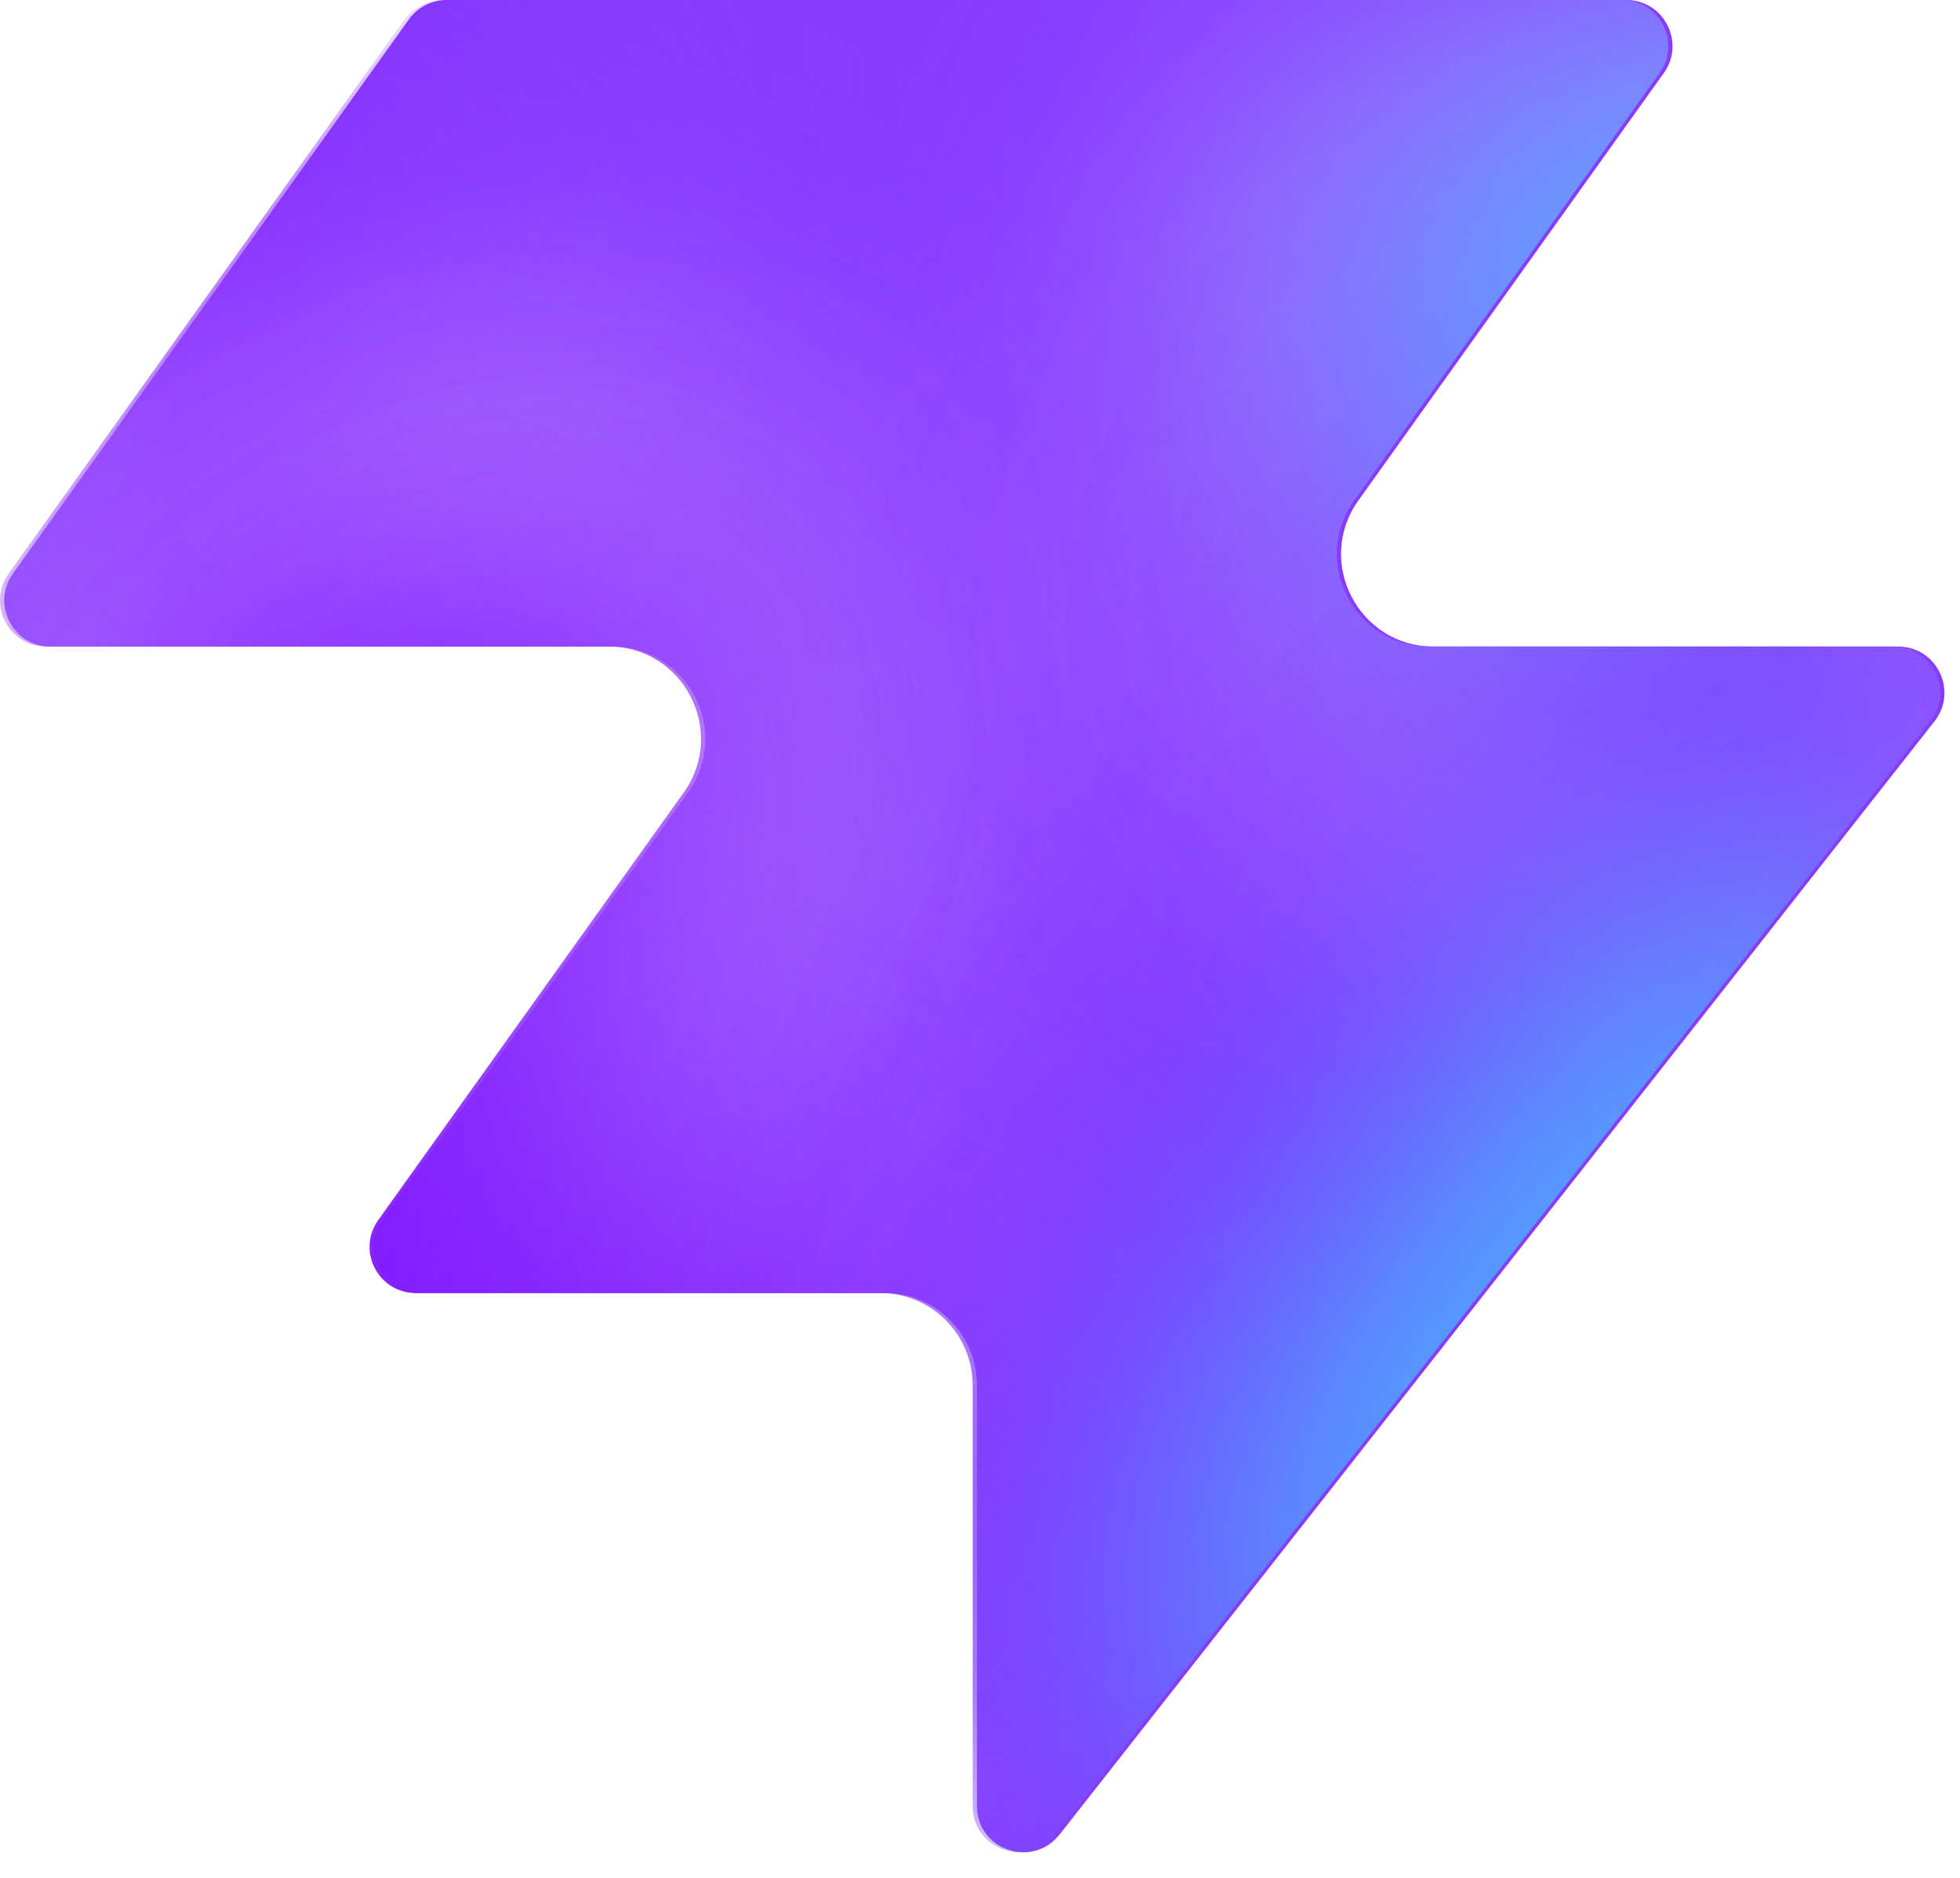
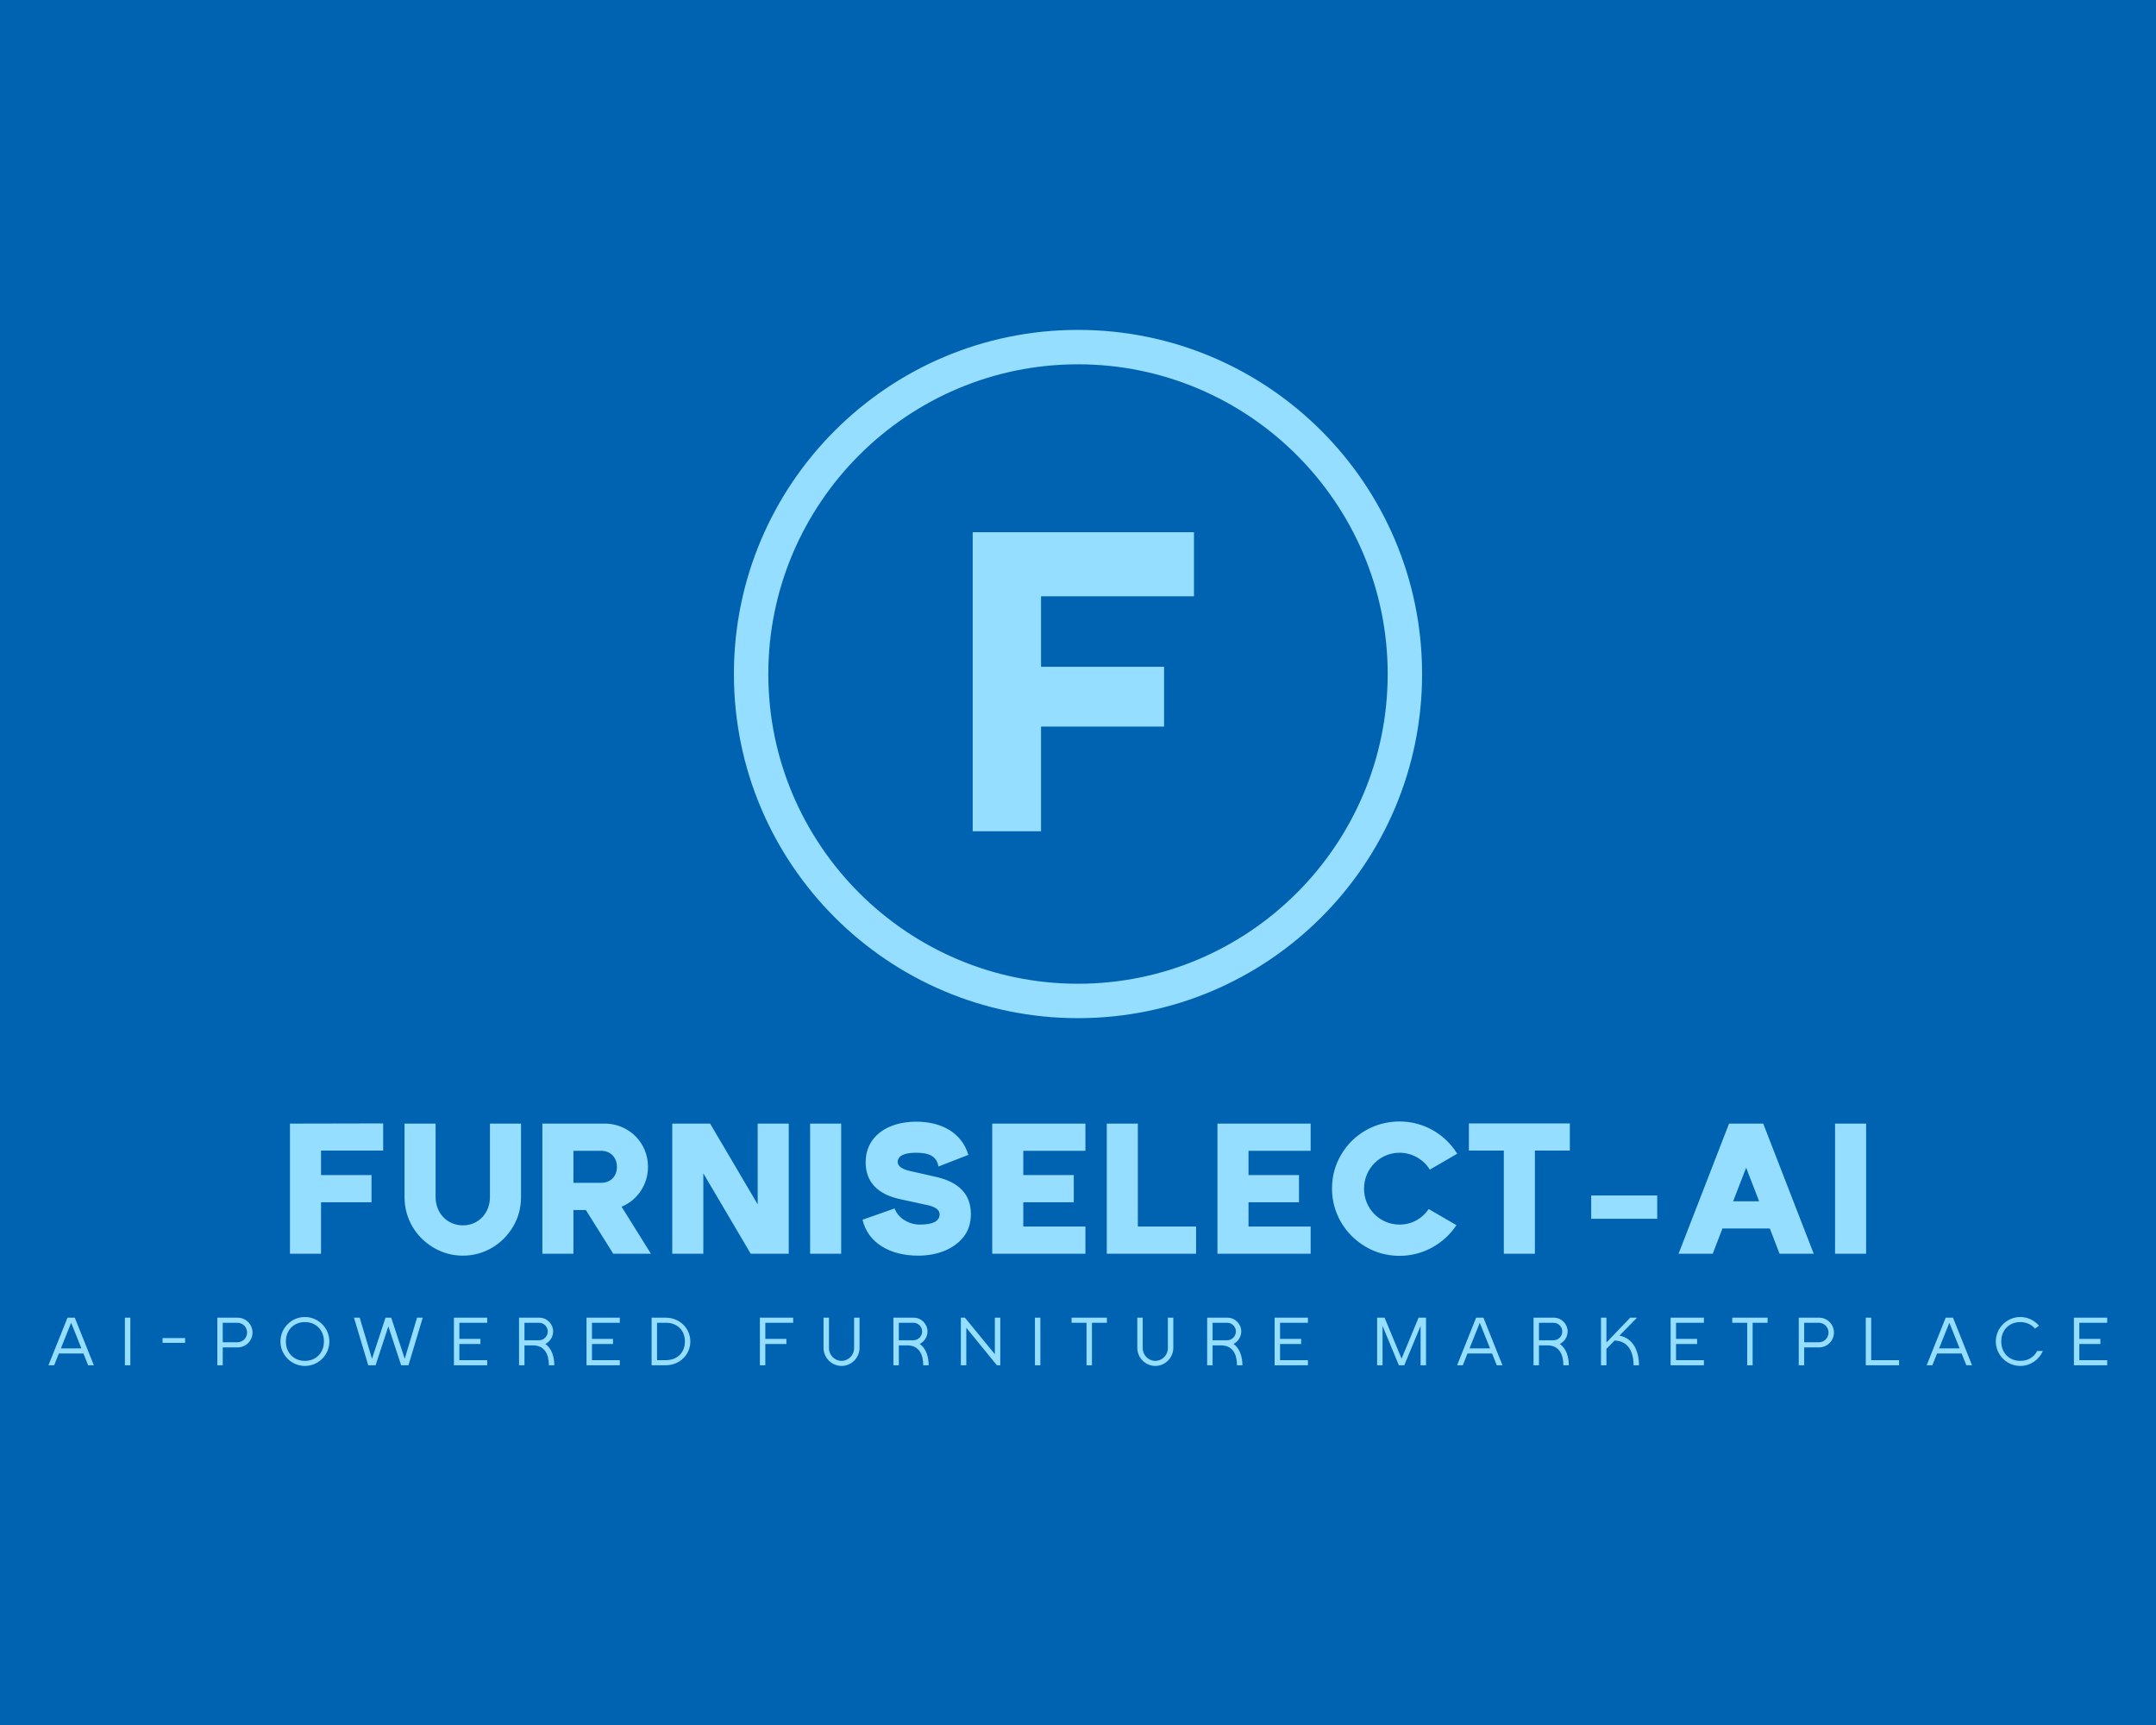
- <svg xmlns="http://www.w3.org/2000/svg" width="48" height="46" fill="none" viewBox="0 0 48 46">
-   <path fill="#863bff" d="M25.946 44.938c-.664.845-2.021.375-2.021-.698V33.937a2.26 2.26 0 0 0-2.262-2.262H10.287c-.92 0-1.456-1.04-.92-1.788l7.48-10.471c1.07-1.497 0-3.578-1.842-3.578H1.237c-.92 0-1.456-1.04-.92-1.788L10.013.474c.214-.297.556-.474.92-.474h28.894c.92 0 1.456 1.04.92 1.788l-7.48 10.471c-1.07 1.498 0 3.579 1.842 3.579h11.377c.943 0 1.473 1.088.89 1.83L25.947 44.94z" style="fill:#863bff;fill:color(display-p3 .525 .23 1);fill-opacity:1" />
-   <mask id="a" width="48" height="46" x="0" y="0" maskUnits="userSpaceOnUse" style="mask-type:alpha">
-     <path fill="#000" d="M25.842 44.938c-.664.844-2.021.375-2.021-.698V33.937a2.26 2.26 0 0 0-2.262-2.262H10.183c-.92 0-1.456-1.04-.92-1.788l7.48-10.471c1.07-1.498 0-3.579-1.842-3.579H1.133c-.92 0-1.456-1.04-.92-1.787L9.91.473c.214-.297.556-.474.92-.474h28.894c.92 0 1.456 1.04.92 1.788l-7.48 10.471c-1.07 1.498 0 3.578 1.842 3.578h11.377c.943 0 1.473 1.088.89 1.832L25.843 44.94z" style="fill:#000;fill-opacity:1" />
-   </mask>
-   <g mask="url(#a)">
-     <g filter="url(#b)">
-       <ellipse cx="5.508" cy="14.704" fill="#ede6ff" rx="5.508" ry="14.704" style="fill:#ede6ff;fill:color(display-p3 .927 .903 1);fill-opacity:1" transform="matrix(.00324 1 1 -.00324 -4.47 31.516)" />
-     </g>
-     <g filter="url(#c)">
-       <ellipse cx="10.399" cy="29.851" fill="#ede6ff" rx="10.399" ry="29.851" style="fill:#ede6ff;fill:color(display-p3 .927 .903 1);fill-opacity:1" transform="matrix(.00324 1 1 -.00324 -39.328 7.883)" />
-     </g>
-     <g filter="url(#d)">
-       <ellipse cx="5.508" cy="30.487" fill="#7e14ff" rx="5.508" ry="30.487" style="fill:#7e14ff;fill:color(display-p3 .492 .077 1);fill-opacity:1" transform="rotate(89.814 -25.913 -14.639)scale(1 -1)" />
-     </g>
-     <g filter="url(#e)">
-       <ellipse cx="5.508" cy="30.599" fill="#7e14ff" rx="5.508" ry="30.599" style="fill:#7e14ff;fill:color(display-p3 .492 .077 1);fill-opacity:1" transform="rotate(89.814 -32.644 -3.334)scale(1 -1)" />
-     </g>
-     <g filter="url(#f)">
-       <ellipse cx="5.508" cy="30.599" fill="#7e14ff" rx="5.508" ry="30.599" style="fill:#7e14ff;fill:color(display-p3 .492 .077 1);fill-opacity:1" transform="matrix(.00324 1 1 -.00324 -34.34 30.47)" />
-     </g>
-     <g filter="url(#g)">
-       <ellipse cx="14.072" cy="22.078" fill="#ede6ff" rx="14.072" ry="22.078" style="fill:#ede6ff;fill:color(display-p3 .927 .903 1);fill-opacity:1" transform="rotate(93.35 24.506 48.493)scale(-1 1)" />
-     </g>
-     <g filter="url(#h)">
-       <ellipse cx="3.47" cy="21.501" fill="#7e14ff" rx="3.47" ry="21.501" style="fill:#7e14ff;fill:color(display-p3 .492 .077 1);fill-opacity:1" transform="rotate(89.009 28.708 47.59)scale(-1 1)" />
-     </g>
-     <g filter="url(#i)">
-       <ellipse cx="3.47" cy="21.501" fill="#7e14ff" rx="3.47" ry="21.501" style="fill:#7e14ff;fill:color(display-p3 .492 .077 1);fill-opacity:1" transform="rotate(89.009 28.708 47.59)scale(-1 1)" />
-     </g>
-     <g filter="url(#j)">
-       <ellipse cx=".387" cy="8.972" fill="#7e14ff" rx="4.407" ry="29.108" style="fill:#7e14ff;fill:color(display-p3 .492 .077 1);fill-opacity:1" transform="rotate(39.51 .387 8.972)" />
-     </g>
-     <g filter="url(#k)">
-       <ellipse cx="47.523" cy="-6.092" fill="#7e14ff" rx="4.407" ry="29.108" style="fill:#7e14ff;fill:color(display-p3 .492 .077 1);fill-opacity:1" transform="rotate(37.892 47.523 -6.092)" />
-     </g>
-     <g filter="url(#l)">
-       <ellipse cx="41.412" cy="6.333" fill="#47bfff" rx="5.971" ry="9.665" style="fill:#47bfff;fill:color(display-p3 .28 .748 1);fill-opacity:1" transform="rotate(37.892 41.412 6.333)" />
-     </g>
-     <g filter="url(#m)">
-       <ellipse cx="-1.879" cy="38.332" fill="#7e14ff" rx="4.407" ry="29.108" style="fill:#7e14ff;fill:color(display-p3 .492 .077 1);fill-opacity:1" transform="rotate(37.892 -1.88 38.332)" />
-     </g>
-     <g filter="url(#n)">
-       <ellipse cx="-1.879" cy="38.332" fill="#7e14ff" rx="4.407" ry="29.108" style="fill:#7e14ff;fill:color(display-p3 .492 .077 1);fill-opacity:1" transform="rotate(37.892 -1.88 38.332)" />
-     </g>
-     <g filter="url(#o)">
-       <ellipse cx="35.651" cy="29.907" fill="#7e14ff" rx="4.407" ry="29.108" style="fill:#7e14ff;fill:color(display-p3 .492 .077 1);fill-opacity:1" transform="rotate(37.892 35.651 29.907)" />
-     </g>
-     <g filter="url(#p)">
-       <ellipse cx="38.418" cy="32.4" fill="#47bfff" rx="5.971" ry="15.297" style="fill:#47bfff;fill:color(display-p3 .28 .748 1);fill-opacity:1" transform="rotate(37.892 38.418 32.4)" />
+ <svg xmlns="http://www.w3.org/2000/svg" version="1.1" width="1280" height="1024" viewBox="0 0 1280 1024" xml:space="preserve">
+   <defs>
+ </defs>
+   <g transform="matrix(1 0 0 1 640 512)" id="background-logo">
+     <rect style="stroke: none; stroke-width: 0; stroke-dasharray: none; stroke-linecap: butt; stroke-dashoffset: 0; stroke-linejoin: miter; stroke-miterlimit: 4; fill: rgb(0,99,178); fill-rule: nonzero; opacity: 1;" paint-order="stroke" x="-640" y="-512" rx="0" ry="0" width="1280" height="1024" />
+   </g>
+   <g transform="matrix(1.921154 0 0 1.921154 640 400.1173)" id="logo-logo">
+     <g style="" paint-order="stroke">
+       <g transform="matrix(1.063352 0 0 1.063352 0 0)">
+         <g style="" paint-order="stroke">
+           <g transform="matrix(1 0 0 1 0 0)">
+             <path style="stroke: none; stroke-width: 1; stroke-dasharray: none; stroke-linecap: butt; stroke-dashoffset: 0; stroke-linejoin: miter; stroke-miterlimit: 4; fill: rgb(150,222,255); fill-rule: nonzero; opacity: 1;" paint-order="stroke" transform=" translate(-100, -100)" d="M 100 0 C 44.8 0 0 44.8 0 100 C 0 155.2 44.8 200 100 200 C 155.2 200 200 155.2 200 100 C 200 44.8 155.2 0 100 0 z M 100 190 C 50.4 190 10 149.6 10 100 C 10 50.4 50.4 10 100 10 C 149.6 10 190 50.4 190 100 C 190 149.6 149.6 190 100 190 z" stroke-linecap="round" />
+           </g>
+         </g>
+       </g>
    </g>
  </g>
-   <defs>
-     <filter id="b" width="60.045" height="41.654" x="-19.77" y="16.149" color-interpolation-filters="sRGB" filterUnits="userSpaceOnUse">
-       <feFlood flood-opacity="0" result="BackgroundImageFix" />
-       <feBlend in="SourceGraphic" in2="BackgroundImageFix" result="shape" />
-       <feGaussianBlur result="effect1_foregroundBlur_2002_17158" stdDeviation="7.659" />
-     </filter>
-     <filter id="c" width="90.34" height="51.437" x="-54.613" y="-7.533" color-interpolation-filters="sRGB" filterUnits="userSpaceOnUse">
-       <feFlood flood-opacity="0" result="BackgroundImageFix" />
-       <feBlend in="SourceGraphic" in2="BackgroundImageFix" result="shape" />
-       <feGaussianBlur result="effect1_foregroundBlur_2002_17158" stdDeviation="7.659" />
-     </filter>
-     <filter id="d" width="79.355" height="29.4" x="-49.64" y="2.03" color-interpolation-filters="sRGB" filterUnits="userSpaceOnUse">
-       <feFlood flood-opacity="0" result="BackgroundImageFix" />
-       <feBlend in="SourceGraphic" in2="BackgroundImageFix" result="shape" />
-       <feGaussianBlur result="effect1_foregroundBlur_2002_17158" stdDeviation="4.596" />
-     </filter>
-     <filter id="e" width="79.579" height="29.4" x="-45.045" y="20.029" color-interpolation-filters="sRGB" filterUnits="userSpaceOnUse">
-       <feFlood flood-opacity="0" result="BackgroundImageFix" />
-       <feBlend in="SourceGraphic" in2="BackgroundImageFix" result="shape" />
-       <feGaussianBlur result="effect1_foregroundBlur_2002_17158" stdDeviation="4.596" />
-     </filter>
-     <filter id="f" width="79.579" height="29.4" x="-43.513" y="21.178" color-interpolation-filters="sRGB" filterUnits="userSpaceOnUse">
-       <feFlood flood-opacity="0" result="BackgroundImageFix" />
-       <feBlend in="SourceGraphic" in2="BackgroundImageFix" result="shape" />
-       <feGaussianBlur result="effect1_foregroundBlur_2002_17158" stdDeviation="4.596" />
-     </filter>
-     <filter id="g" width="74.749" height="58.852" x="15.756" y="-17.901" color-interpolation-filters="sRGB" filterUnits="userSpaceOnUse">
-       <feFlood flood-opacity="0" result="BackgroundImageFix" />
-       <feBlend in="SourceGraphic" in2="BackgroundImageFix" result="shape" />
-       <feGaussianBlur result="effect1_foregroundBlur_2002_17158" stdDeviation="7.659" />
-     </filter>
-     <filter id="h" width="61.377" height="25.362" x="23.548" y="2.284" color-interpolation-filters="sRGB" filterUnits="userSpaceOnUse">
-       <feFlood flood-opacity="0" result="BackgroundImageFix" />
-       <feBlend in="SourceGraphic" in2="BackgroundImageFix" result="shape" />
-       <feGaussianBlur result="effect1_foregroundBlur_2002_17158" stdDeviation="4.596" />
-     </filter>
-     <filter id="i" width="61.377" height="25.362" x="23.548" y="2.284" color-interpolation-filters="sRGB" filterUnits="userSpaceOnUse">
-       <feFlood flood-opacity="0" result="BackgroundImageFix" />
-       <feBlend in="SourceGraphic" in2="BackgroundImageFix" result="shape" />
-       <feGaussianBlur result="effect1_foregroundBlur_2002_17158" stdDeviation="4.596" />
-     </filter>
-     <filter id="j" width="56.045" height="63.649" x="-27.636" y="-22.853" color-interpolation-filters="sRGB" filterUnits="userSpaceOnUse">
-       <feFlood flood-opacity="0" result="BackgroundImageFix" />
-       <feBlend in="SourceGraphic" in2="BackgroundImageFix" result="shape" />
-       <feGaussianBlur result="effect1_foregroundBlur_2002_17158" stdDeviation="4.596" />
-     </filter>
-     <filter id="k" width="54.814" height="64.646" x="20.116" y="-38.415" color-interpolation-filters="sRGB" filterUnits="userSpaceOnUse">
-       <feFlood flood-opacity="0" result="BackgroundImageFix" />
-       <feBlend in="SourceGraphic" in2="BackgroundImageFix" result="shape" />
-       <feGaussianBlur result="effect1_foregroundBlur_2002_17158" stdDeviation="4.596" />
-     </filter>
-     <filter id="l" width="33.541" height="35.313" x="24.641" y="-11.323" color-interpolation-filters="sRGB" filterUnits="userSpaceOnUse">
-       <feFlood flood-opacity="0" result="BackgroundImageFix" />
-       <feBlend in="SourceGraphic" in2="BackgroundImageFix" result="shape" />
-       <feGaussianBlur result="effect1_foregroundBlur_2002_17158" stdDeviation="4.596" />
-     </filter>
-     <filter id="m" width="54.814" height="64.646" x="-29.286" y="6.009" color-interpolation-filters="sRGB" filterUnits="userSpaceOnUse">
-       <feFlood flood-opacity="0" result="BackgroundImageFix" />
-       <feBlend in="SourceGraphic" in2="BackgroundImageFix" result="shape" />
-       <feGaussianBlur result="effect1_foregroundBlur_2002_17158" stdDeviation="4.596" />
-     </filter>
-     <filter id="n" width="54.814" height="64.646" x="-29.286" y="6.009" color-interpolation-filters="sRGB" filterUnits="userSpaceOnUse">
-       <feFlood flood-opacity="0" result="BackgroundImageFix" />
-       <feBlend in="SourceGraphic" in2="BackgroundImageFix" result="shape" />
-       <feGaussianBlur result="effect1_foregroundBlur_2002_17158" stdDeviation="4.596" />
-     </filter>
-     <filter id="o" width="54.814" height="64.646" x="8.244" y="-2.416" color-interpolation-filters="sRGB" filterUnits="userSpaceOnUse">
-       <feFlood flood-opacity="0" result="BackgroundImageFix" />
-       <feBlend in="SourceGraphic" in2="BackgroundImageFix" result="shape" />
-       <feGaussianBlur result="effect1_foregroundBlur_2002_17158" stdDeviation="4.596" />
-     </filter>
-     <filter id="p" width="39.409" height="43.623" x="18.713" y="10.588" color-interpolation-filters="sRGB" filterUnits="userSpaceOnUse">
-       <feFlood flood-opacity="0" result="BackgroundImageFix" />
-       <feBlend in="SourceGraphic" in2="BackgroundImageFix" result="shape" />
-       <feGaussianBlur result="effect1_foregroundBlur_2002_17158" stdDeviation="4.596" />
-     </filter>
-   </defs>
+   <g transform="matrix(1.921154 0 0 1.921154 640.0288 705.6156)" id="text-logo">
+     <g style="" paint-order="stroke">
+       <g transform="matrix(1 0 0 1 0 0)" id="text-logo-path-0">
+         <path style="stroke: rgb(255,255,255); stroke-width: 0; stroke-dasharray: none; stroke-linecap: butt; stroke-dashoffset: 0; stroke-linejoin: miter; stroke-miterlimit: 4; fill: rgb(150,222,255); fill-rule: nonzero; opacity: 1;" paint-order="stroke" transform=" translate(-246.54, 20.1)" d="M 12.6 0 L 12.6 -15.9 L 28.2 -15.9 L 28.2 -24.3 L 12.6 -24.3 L 12.6 -31.86 L 31.8 -31.86 L 31.8 -40.26 L 3 -40.2 L 3 0 Z M 48 -17.52 L 48 -40.2 L 38.4 -40.2 L 38.4 -17.52 C 38.4 -10.86 41.88 -5.1 47.4 -1.86 C 50.16 -0.24 53.16 0.6 56.46 0.6 C 62.94 0.6 68.76 -2.88 72 -8.46 C 73.62 -11.22 74.4 -14.22 74.4 -17.52 L 74.4 -40.2 L 64.8 -40.2 L 64.8 -17.52 C 64.8 -12.54 61.26 -8.76 56.46 -8.76 C 51.6 -8.76 48 -12.54 48 -17.52 Z M 114.54 0 L 105.48 -14.52 C 110.28 -16.5 113.64 -21.24 113.64 -26.88 C 113.64 -34.14 108 -39.9 100.8 -40.2 L 81 -40.2 L 81 0 L 90.6 0 L 90.6 -13.5 L 94.44 -13.5 L 102.9 0 Z M 99.12 -21.9 L 90.6 -21.9 L 90.6 -31.8 L 99.12 -31.8 C 102.06 -31.8 104.04 -29.76 104.04 -26.82 C 104.04 -23.88 102.06 -21.9 99.12 -21.9 Z M 130.74 0 L 130.74 -24.84 L 145.38 0 L 157.14 0 L 157.14 -40.2 L 147.54 -40.2 L 147.54 -15.24 L 132.84 -40.2 L 121.14 -40.2 L 121.14 0 Z M 173.34 0 L 173.34 -40.2 L 163.74 -40.2 L 163.74 0 Z M 196.56 -40.8 C 187.26 -40.8 180.9 -35.94 180.9 -28.32 C 180.9 -22.26 184.44 -18.42 191.52 -16.86 L 199.8 -15.06 C 202.44 -14.52 203.76 -13.56 203.76 -12.18 C 203.76 -10.08 201.72 -9 197.64 -9 C 194.34 -9 190.98 -10.92 189.84 -13.98 L 179.94 -10.5 C 181.62 -3.3 188.46 0.6 197.1 0.6 C 202.68 0.6 207.96 -1.2 211.08 -5.1 C 212.64 -7.02 213.42 -9.42 213.42 -12.24 C 213.42 -18.3 209.82 -22.14 202.56 -23.76 L 194.34 -25.62 C 192.24 -26.1 190.8 -27.06 190.8 -28.32 C 190.8 -30.42 193.26 -31.2 196.44 -31.2 C 200.34 -31.2 202.86 -30.24 203.4 -26.94 L 212.64 -30.54 C 210.66 -37.26 204.48 -40.8 196.56 -40.8 Z M 220.02 0 L 248.82 0 L 248.82 -8.4 L 229.62 -8.4 L 229.62 -15.9 L 245.22 -15.9 L 245.22 -24.3 L 229.62 -24.3 L 229.62 -31.8 L 248.82 -31.8 L 248.82 -40.2 L 220.02 -40.2 Z M 255.42 0 L 283.02 0 L 283.02 -8.4 L 265.02 -8.4 L 265.02 -40.2 L 255.42 -40.2 Z M 289.62 0 L 318.42 0 L 318.42 -8.4 L 299.22 -8.4 L 299.22 -15.9 L 314.82 -15.9 L 314.82 -24.3 L 299.22 -24.3 L 299.22 -31.8 L 318.42 -31.8 L 318.42 -40.2 L 289.62 -40.2 Z M 363.48 -8.82 L 354.9 -13.8 C 352.98 -10.92 349.74 -9 345.9 -9 C 339.78 -9 334.92 -13.92 334.92 -20.1 C 334.92 -26.28 339.84 -31.2 345.9 -31.2 C 349.74 -31.2 353.28 -29.16 355.26 -25.98 L 363.72 -30.9 C 359.94 -36.96 353.34 -40.86 345.9 -40.86 C 338.22 -40.86 331.44 -36.84 327.78 -30.48 C 325.92 -27.3 325.02 -23.82 325.02 -20.1 C 325.02 -12.66 328.98 -5.94 335.4 -2.16 C 338.58 -0.3 342.12 0.66 345.9 0.66 C 353.16 0.66 359.64 -3.06 363.48 -8.82 Z M 387.72 0 L 387.72 -31.86 L 398.52 -31.86 L 398.52 -40.26 L 367.32 -40.26 L 367.32 -31.86 L 378.12 -31.86 L 378.12 0 Z M 405.12 -10.8 L 425.52 -10.8 L 425.52 -18 L 405.12 -18 Z M 442.68 0 L 445.68 -7.8 L 460.32 -7.8 L 463.32 0 L 473.88 0 L 458.28 -40.2 L 447.72 -40.2 L 432.12 0 Z M 448.98 -16.2 L 453 -26.58 L 457.02 -16.2 Z M 490.08 0 L 490.08 -40.2 L 480.48 -40.2 L 480.48 0 Z" stroke-linecap="round" />
+       </g>
+     </g>
+   </g>
+   <g transform="matrix(1.921154 0 0 1.921154 643.1699 404.6925)" id="tagline-206eda6f-b020-497c-ac50-dd45961185f2-logo">
+     <g style="" paint-order="stroke">
+       <g transform="matrix(1 0 0 1 0 0)" id="tagline-206eda6f-b020-497c-ac50-dd45961185f2-logo-path-0">
+         <path style="stroke: none; stroke-width: 0; stroke-dasharray: none; stroke-linecap: butt; stroke-dashoffset: 0; stroke-linejoin: miter; stroke-miterlimit: 4; fill: rgb(150,222,255); fill-rule: nonzero; opacity: 1;" paint-order="stroke" transform=" translate(-44.22, 46.2)" d="M 10.03 -92.4 L 10.03 0 L 31.15 0 L 31.15 -32.34 L 69.17 -32.34 L 69.17 -50.82 L 31.15 -50.82 L 31.15 -72.6 L 78.41 -72.6 L 78.41 -92.4 Z" stroke-linecap="round" />
+       </g>
+     </g>
+   </g>
+   <g transform="matrix(1.921154 0 0 1.921154 639.8991 796.3297)" id="tagline-9a4d45eb-904d-4042-9e64-26c6a4f38656-logo">
+     <g style="" paint-order="stroke">
+       <g transform="matrix(1 0 0 1 -5.684342e-14 0)" id="tagline-9a4d45eb-904d-4042-9e64-26c6a4f38656-logo-path-0">
+         <path style="stroke: none; stroke-width: 0; stroke-dasharray: none; stroke-linecap: butt; stroke-dashoffset: 0; stroke-linejoin: miter; stroke-miterlimit: 4; fill: rgb(150,222,255); fill-rule: nonzero; opacity: 1;" paint-order="stroke" transform=" translate(-318.675, 7.35)" d="M 6.45 -14.7 L 0.57 0 L 2.33 0 L 3.78 -3.63 L 11.38 -3.63 L 12.83 0 L 14.6 0 L 8.71 -14.7 Z M 4.41 -5.21 L 7.58 -13.13 L 10.75 -5.21 Z M 24.19 -14.7 L 24.19 0 L 25.87 0 L 25.87 -14.7 Z M 35.83 -8.4 L 35.83 -6.93 L 42.8 -6.93 L 42.8 -8.4 Z M 52.75 -14.7 L 52.75 0 L 54.43 0 L 54.43 -5.52 L 59.05 -5.52 C 61.57 -5.52 63.63 -7.58 63.63 -10.12 C 63.63 -12.64 61.57 -14.7 59.05 -14.7 Z M 54.43 -7.1 L 54.43 -13.13 L 58.95 -13.13 C 60.61 -13.13 61.95 -11.78 61.95 -10.12 C 61.95 -8.44 60.61 -7.1 58.95 -7.1 Z M 79.82 -1.36 C 76.4 -1.36 73.94 -3.82 73.94 -7.35 C 73.94 -10.88 76.4 -13.34 79.82 -13.34 C 83.24 -13.34 85.7 -10.88 85.7 -7.35 C 85.7 -3.82 83.24 -1.36 79.82 -1.36 Z M 79.82 0.21 C 83.98 0.21 87.38 -3.19 87.38 -7.35 C 87.38 -11.51 83.98 -14.91 79.82 -14.91 C 75.66 -14.91 72.26 -11.51 72.26 -7.35 C 72.26 -3.19 75.66 0.21 79.82 0.21 Z M 99.39 0 L 101.66 0 L 105.61 -12.01 L 109.56 0 L 111.82 0 L 116.23 -14.7 L 114.47 -14.7 L 110.67 -2 L 106.49 -14.7 L 104.73 -14.7 L 100.55 -2 L 96.75 -14.7 L 94.98 -14.7 Z M 125.87 -14.7 L 125.87 0 L 136.16 0 L 136.16 -1.58 L 127.55 -1.58 L 127.55 -6.57 L 134.06 -6.57 L 134.06 -8.15 L 127.55 -8.15 L 127.55 -13.13 L 136.16 -13.13 L 136.16 -14.7 Z M 145.99 0 L 147.67 0 L 147.67 -6.15 L 150.28 -6.15 C 153.91 -6.13 155.21 -3.38 155.21 0 L 156.89 0 C 156.89 -2.6 156.11 -5.17 154.14 -6.59 C 155.53 -7.29 156.53 -8.76 156.53 -10.46 C 156.53 -12.77 154.6 -14.7 152.29 -14.7 L 145.99 -14.7 Z M 147.67 -7.73 L 147.67 -13.13 L 152.19 -13.13 C 153.66 -13.13 154.87 -11.91 154.87 -10.44 C 154.87 -8.95 153.66 -7.73 152.19 -7.73 Z M 166.84 -14.7 L 166.84 0 L 177.13 0 L 177.13 -1.58 L 168.53 -1.58 L 168.53 -6.57 L 175.03 -6.57 L 175.03 -8.15 L 168.53 -8.15 L 168.53 -13.13 L 177.13 -13.13 L 177.13 -14.7 Z M 186.96 -14.7 L 186.96 0 L 191.37 0 C 195.53 0 198.93 -3.19 198.93 -7.35 C 198.93 -11.51 195.53 -14.7 191.37 -14.7 Z M 188.64 -1.58 L 188.64 -13.13 L 191.37 -13.13 C 194.8 -13.13 197.25 -10.88 197.25 -7.35 C 197.25 -3.82 194.8 -1.58 191.37 -1.58 Z M 220.42 0 L 222.1 0 L 222.1 -6.57 L 228.61 -6.57 L 228.61 -8.15 L 222.1 -8.15 L 222.1 -13.13 L 230.71 -13.13 L 230.71 -14.7 L 220.42 -14.7 Z M 245.68 0.21 C 248.7 0.21 251.22 -2.31 251.22 -5.38 L 251.22 -14.7 L 249.54 -14.7 L 249.54 -5.27 C 249.54 -3.13 247.78 -1.36 245.68 -1.36 C 243.54 -1.36 241.77 -3.13 241.77 -5.27 L 241.77 -14.7 L 240.09 -14.7 L 240.09 -5.38 C 240.09 -2.31 242.61 0.21 245.68 0.21 Z M 261.68 0 L 263.36 0 L 263.36 -6.15 L 265.96 -6.15 C 269.6 -6.13 270.9 -3.38 270.9 0 L 272.58 0 C 272.58 -2.6 271.8 -5.17 269.83 -6.59 C 271.21 -7.29 272.22 -8.76 272.22 -10.46 C 272.22 -12.77 270.29 -14.7 267.98 -14.7 L 261.68 -14.7 Z M 263.36 -7.73 L 263.36 -13.13 L 267.88 -13.13 C 269.35 -13.13 270.56 -11.91 270.56 -10.44 C 270.56 -8.95 269.35 -7.73 267.88 -7.73 Z M 282.53 -14.7 L 282.53 0 L 284.21 0 L 284.21 -11.59 L 293.66 0 L 294.71 0 L 294.71 -14.7 L 293.03 -14.7 L 293.03 -3.42 L 283.79 -14.7 Z M 305.42 -14.7 L 305.42 0 L 307.1 0 L 307.1 -14.7 Z M 321.36 0 L 323.04 0 L 323.04 -13.13 L 327.66 -13.13 L 327.66 -14.7 L 316.74 -14.7 L 316.74 -13.13 L 321.36 -13.13 Z M 342.64 0.21 C 345.66 0.21 348.18 -2.31 348.18 -5.38 L 348.18 -14.7 L 346.5 -14.7 L 346.5 -5.27 C 346.5 -3.13 344.74 -1.36 342.64 -1.36 C 340.49 -1.36 338.73 -3.13 338.73 -5.27 L 338.73 -14.7 L 337.05 -14.7 L 337.05 -5.38 C 337.05 -2.31 339.57 0.21 342.64 0.21 Z M 358.64 0 L 360.32 0 L 360.32 -6.15 L 362.92 -6.15 C 366.56 -6.13 367.86 -3.38 367.86 0 L 369.54 0 C 369.54 -2.6 368.76 -5.17 366.79 -6.59 C 368.17 -7.29 369.18 -8.76 369.18 -10.46 C 369.18 -12.77 367.25 -14.7 364.94 -14.7 L 358.64 -14.7 Z M 360.32 -7.73 L 360.32 -13.13 L 364.83 -13.13 C 366.3 -13.13 367.52 -11.91 367.52 -10.44 C 367.52 -8.95 366.3 -7.73 364.83 -7.73 Z M 379.49 -14.7 L 379.49 0 L 389.78 0 L 389.78 -1.58 L 381.17 -1.58 L 381.17 -6.57 L 387.68 -6.57 L 387.68 -8.15 L 381.17 -8.15 L 381.17 -13.13 L 389.78 -13.13 L 389.78 -14.7 Z M 411.16 -14.7 L 411.16 0 L 412.84 0 L 412.84 -12.16 L 417.88 0 L 419.56 0 L 424.6 -12.16 L 424.6 0 L 426.28 0 L 426.28 -14.7 L 423.97 -14.7 L 418.72 -2.04 L 413.47 -14.7 Z M 441.76 -14.7 L 435.88 0 L 437.64 0 L 439.09 -3.63 L 446.69 -3.63 L 448.14 0 L 449.9 0 L 444.02 -14.7 Z M 439.72 -5.21 L 442.89 -13.13 L 446.06 -5.21 Z M 459.5 0 L 461.18 0 L 461.18 -6.15 L 463.79 -6.15 C 467.42 -6.13 468.72 -3.38 468.72 0 L 470.4 0 C 470.4 -2.6 469.62 -5.17 467.65 -6.59 C 469.04 -7.29 470.04 -8.76 470.04 -10.46 C 470.04 -12.77 468.11 -14.7 465.8 -14.7 L 459.5 -14.7 Z M 461.18 -7.73 L 461.18 -13.13 L 465.7 -13.13 C 467.17 -13.13 468.38 -11.91 468.38 -10.44 C 468.38 -8.95 467.17 -7.73 465.7 -7.73 Z M 480.35 -14.7 L 480.35 0 L 482.03 0 L 482.03 -5.08 L 484.55 -7.64 C 488.78 -7.52 490.41 -4.12 490.41 0 L 492.09 0 C 492.09 -4.26 490.39 -8.32 486.05 -9.16 L 491.48 -14.7 L 489.38 -14.7 L 482.03 -7.04 L 482.03 -14.7 Z M 501.86 -14.7 L 501.86 0 L 512.15 0 L 512.15 -1.58 L 503.54 -1.58 L 503.54 -6.57 L 510.05 -6.57 L 510.05 -8.15 L 503.54 -8.15 L 503.54 -13.13 L 512.15 -13.13 L 512.15 -14.7 Z M 525.53 0 L 527.21 0 L 527.21 -13.13 L 531.83 -13.13 L 531.83 -14.7 L 520.91 -14.7 L 520.91 -13.13 L 525.53 -13.13 Z M 541.46 -14.7 L 541.46 0 L 543.14 0 L 543.14 -5.52 L 547.76 -5.52 C 550.28 -5.52 552.34 -7.58 552.34 -10.12 C 552.34 -12.64 550.28 -14.7 547.76 -14.7 Z M 543.14 -7.1 L 543.14 -13.13 L 547.66 -13.13 C 549.32 -13.13 550.66 -11.78 550.66 -10.12 C 550.66 -8.44 549.32 -7.1 547.66 -7.1 Z M 562.17 -14.7 L 562.17 0 L 572.46 0 L 572.46 -1.58 L 563.85 -1.58 L 563.85 -14.7 Z M 586.87 -14.7 L 580.99 0 L 582.75 0 L 584.2 -3.63 L 591.8 -3.63 L 593.25 0 L 595.01 0 L 589.13 -14.7 Z M 584.83 -5.21 L 588 -13.13 L 591.17 -5.21 Z M 609.92 0.21 C 613.03 0.21 615.74 -1.7 616.88 -4.41 L 615.13 -4.41 C 614.19 -2.52 612.3 -1.36 609.92 -1.36 C 606.5 -1.36 604.04 -3.82 604.04 -7.35 C 604.04 -10.88 606.5 -13.34 609.92 -13.34 C 611.81 -13.34 613.41 -12.58 614.46 -11.32 L 615.7 -12.22 C 614.31 -13.86 612.23 -14.91 609.92 -14.91 C 605.77 -14.91 602.36 -11.51 602.36 -7.35 C 602.36 -3.19 605.77 0.21 609.92 0.21 Z M 626.49 -14.7 L 626.49 0 L 636.78 0 L 636.78 -1.58 L 628.17 -1.58 L 628.17 -6.57 L 634.68 -6.57 L 634.68 -8.15 L 628.17 -8.15 L 628.17 -13.13 L 636.78 -13.13 L 636.78 -14.7 Z" stroke-linecap="round" />
+       </g>
+     </g>
+   </g>
</svg>
